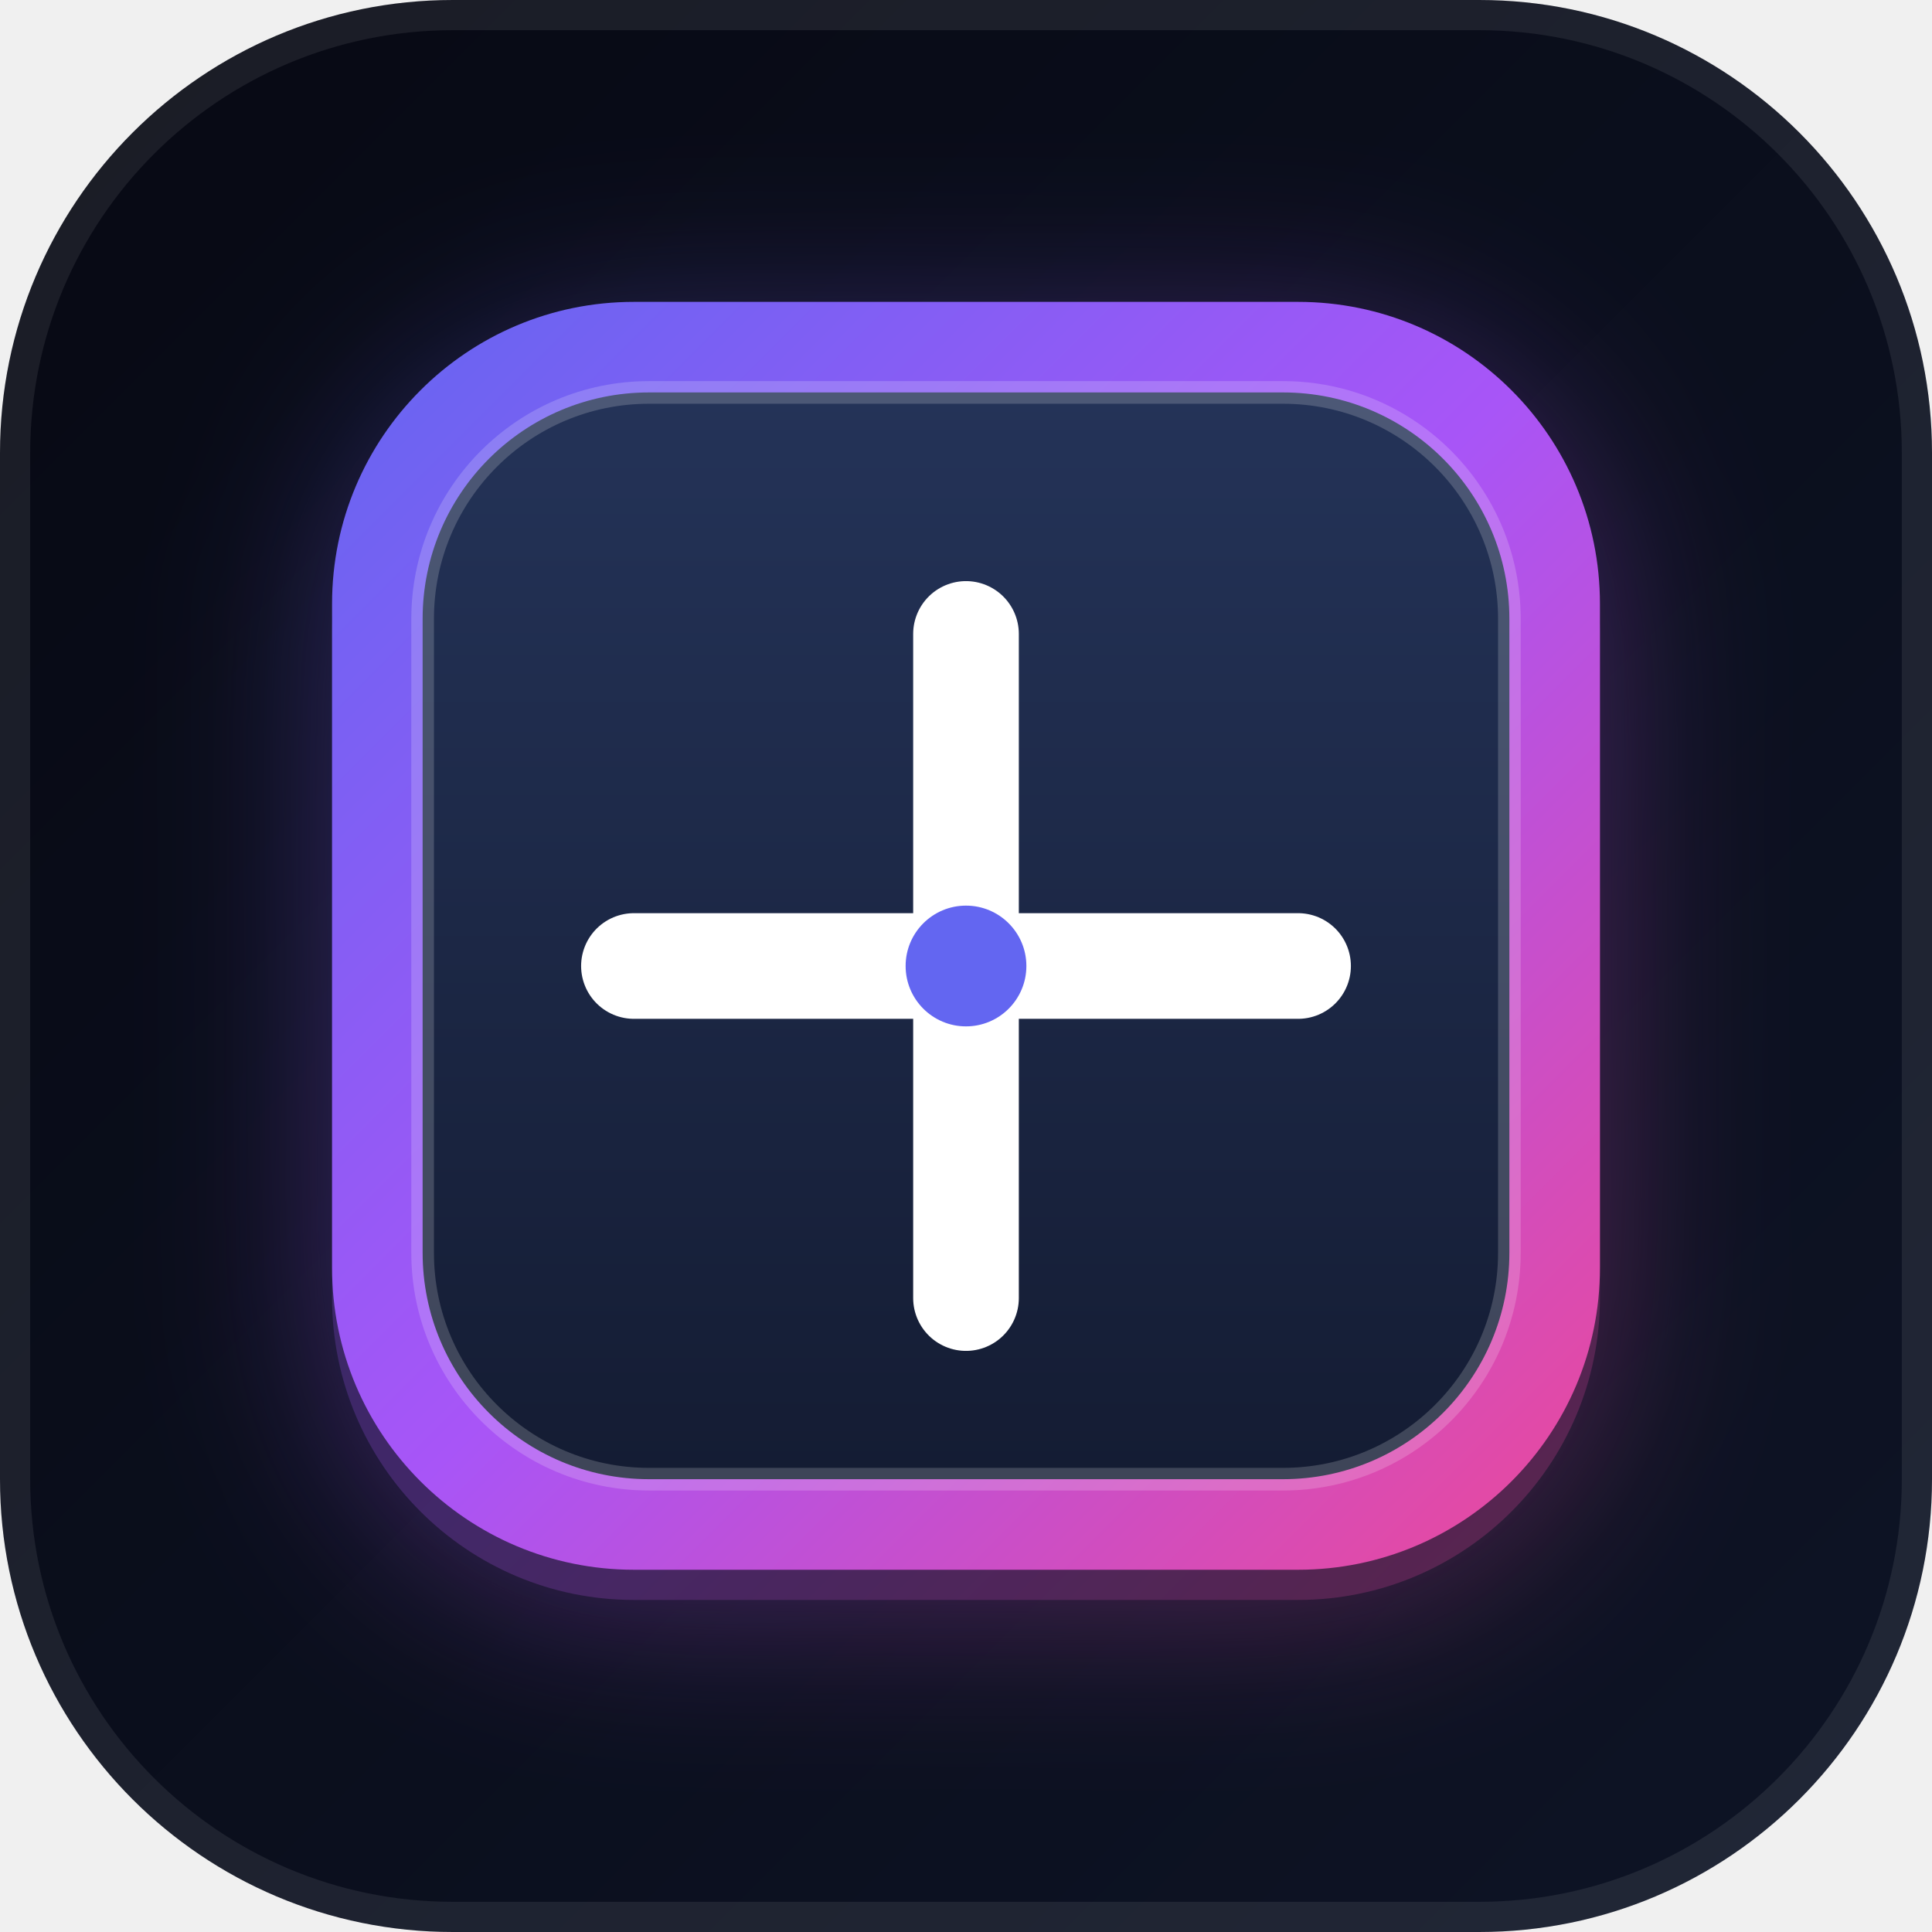
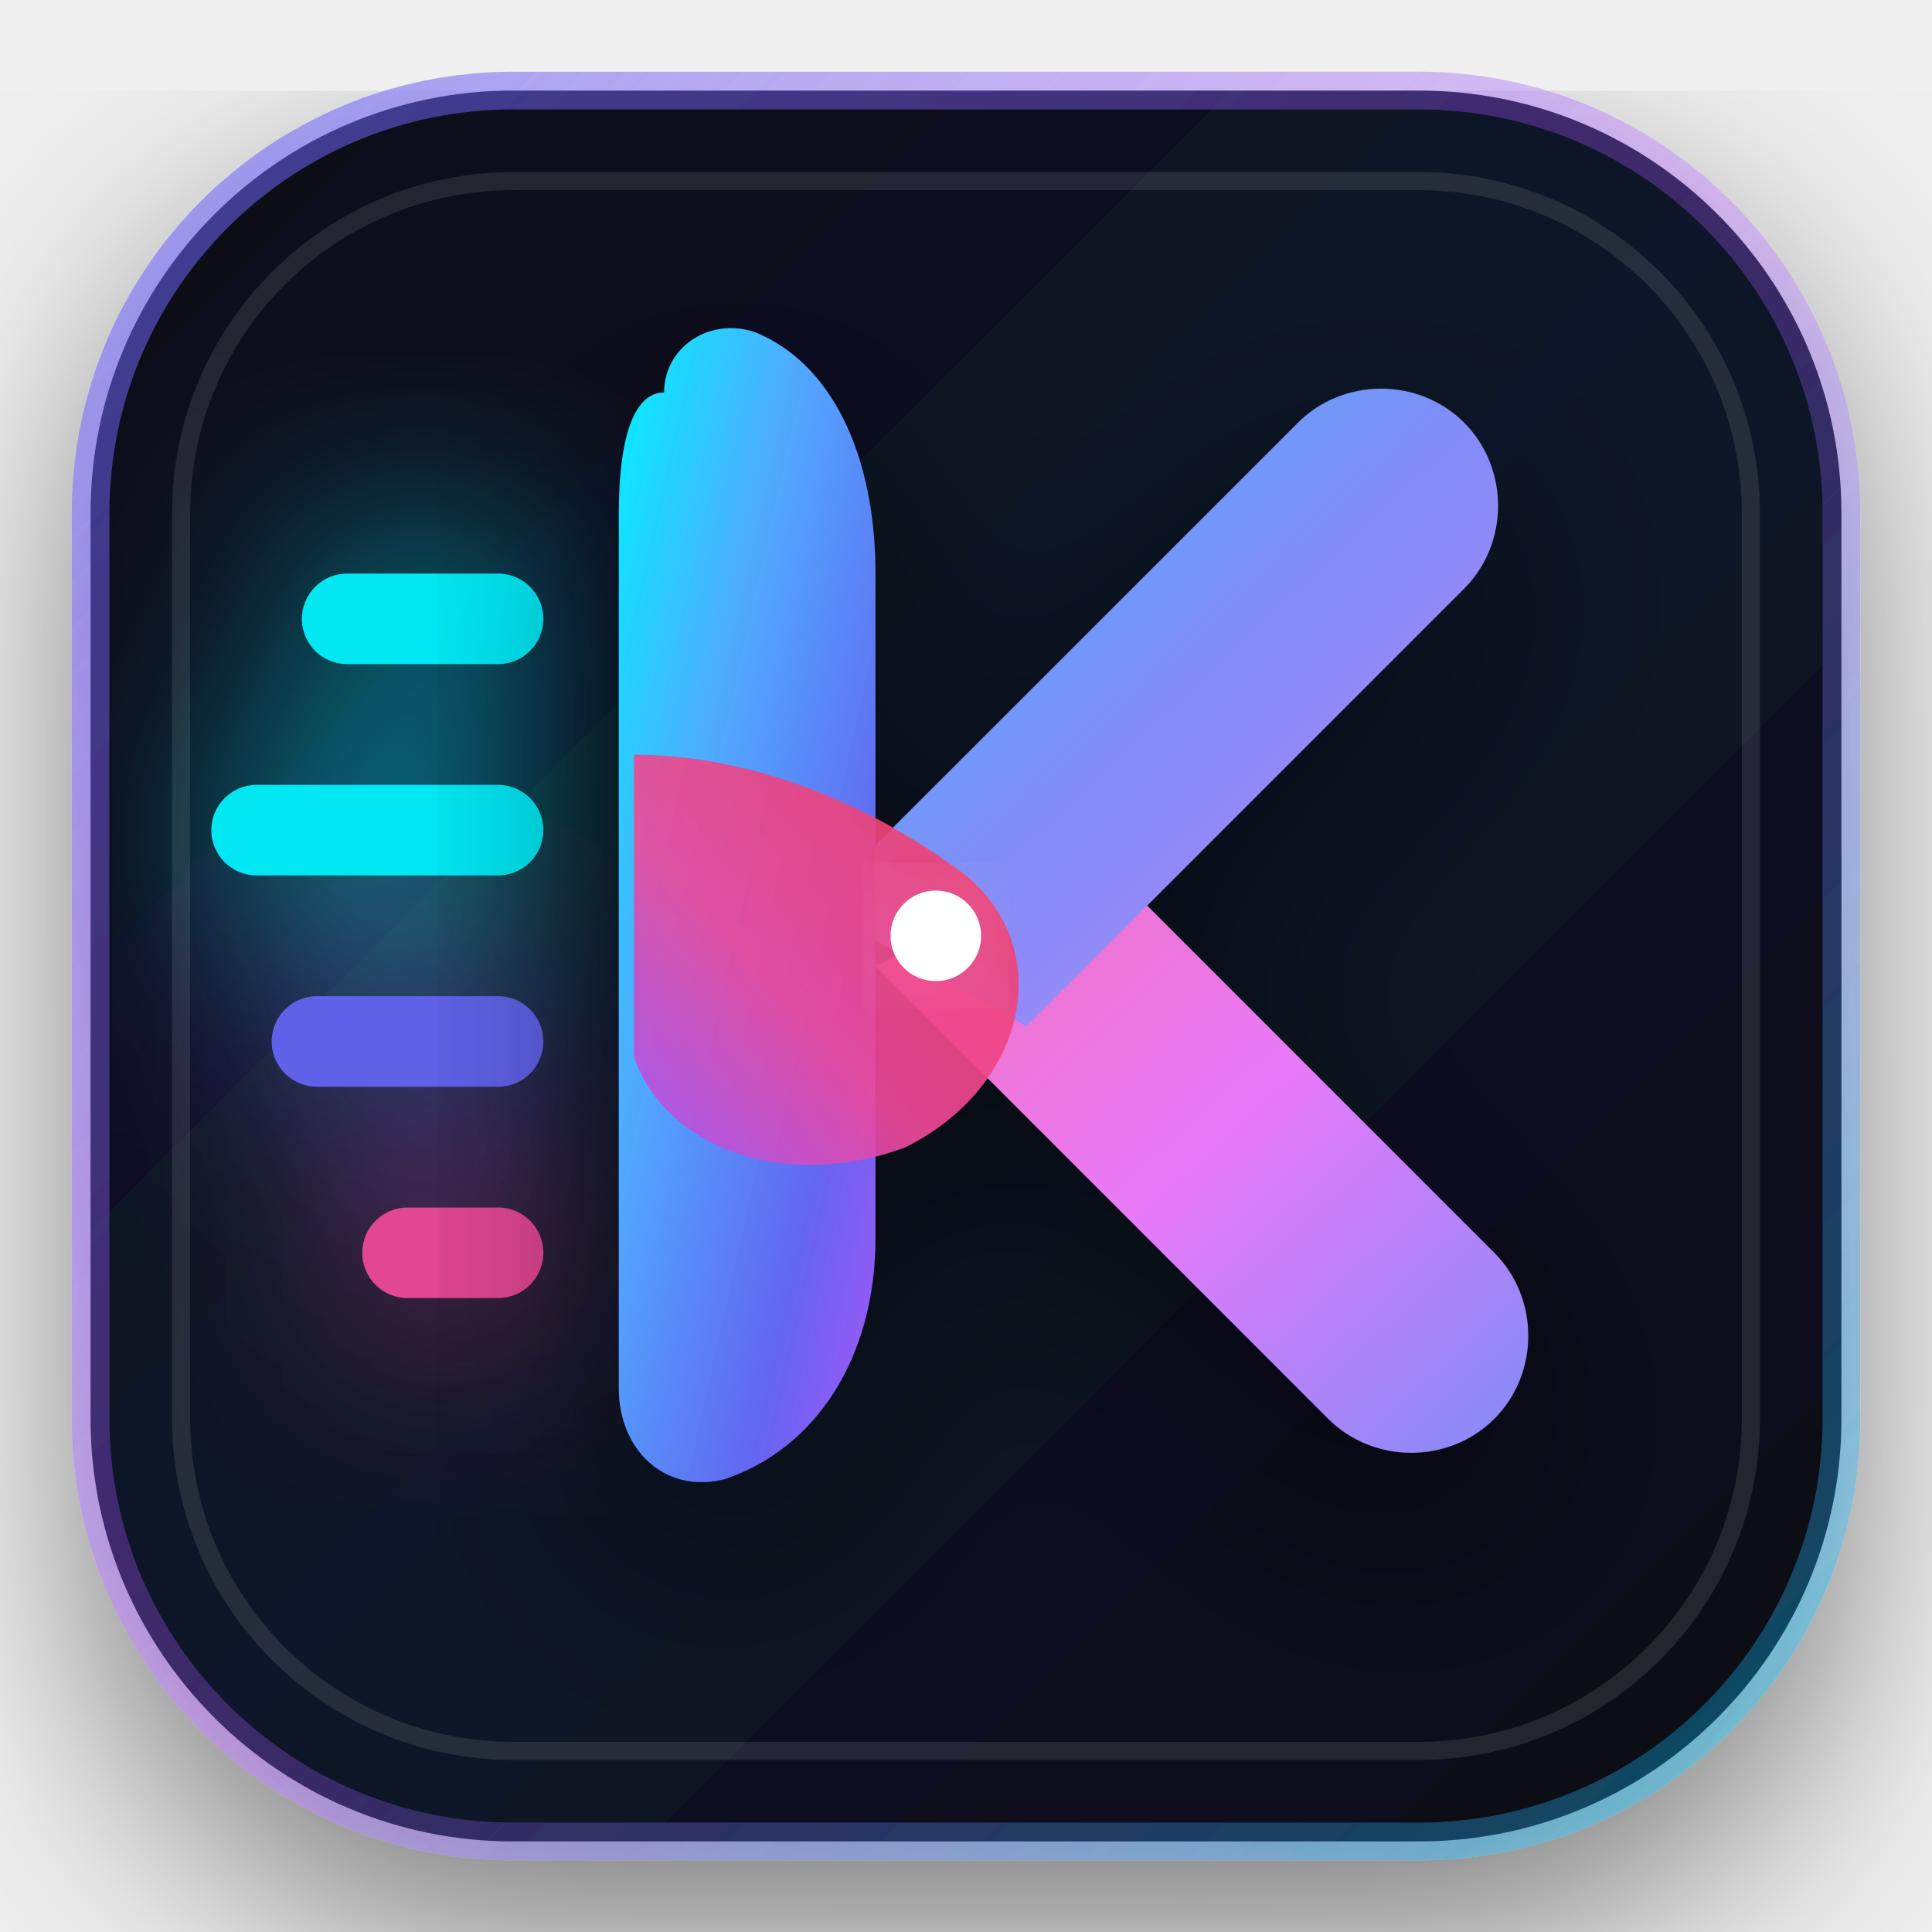
<svg xmlns="http://www.w3.org/2000/svg" viewBox="0 0 128 128" width="128" height="128">
  <defs>
-     <linearGradient id="bgGrad" x1="0%" y1="0%" x2="100%" y2="100%">
-       <stop offset="0%" stop-color="#070913" />
-       <stop offset="100%" stop-color="#0e1426" />
+     <linearGradient id="kfBgDark" x1="0%" y1="0%" x2="100%" y2="100%">
+       <stop offset="0%" stop-color="#080b16" />
+       <stop offset="50%" stop-color="#0e1529" />
+       <stop offset="100%" stop-color="#070a14" />
    </linearGradient>
-     <linearGradient id="brandGrad" x1="0%" y1="0%" x2="100%" y2="100%">
-       <stop offset="0%" stop-color="#6366f1" />
-       <stop offset="50%" stop-color="#a855f7" />
-       <stop offset="100%" stop-color="#ec4899" />
+     <linearGradient id="kfBgLight" x1="0%" y1="0%" x2="100%" y2="100%">
+       <stop offset="0%" stop-color="#ffffff" />
+       <stop offset="100%" stop-color="#e8ecf4" />
    </linearGradient>
-     <linearGradient id="keyGrad" x1="0%" y1="0%" x2="0%" y2="100%">
-       <stop offset="0%" stop-color="#243358" />
-       <stop offset="100%" stop-color="#141c33" />
+     <linearGradient id="kfStemGrad" x1="0%" y1="0%" x2="100%" y2="100%">
+       <stop offset="0%" stop-color="#00f2fe" />
+       <stop offset="35%" stop-color="#4facfe" />
+       <stop offset="75%" stop-color="#6366f1" />
+       <stop offset="100%" stop-color="#a855f7" />
    </linearGradient>
-     <filter id="glow" x="-20%" y="-20%" width="140%" height="140%">
-       <feGaussianBlur stdDeviation="6" result="blur" />
+     <linearGradient id="kfFoldGrad" x1="0%" y1="100%" x2="100%" y2="0%">
+       <stop offset="0%" stop-color="#a855f7" />
+       <stop offset="40%" stop-color="#ec4899" />
+       <stop offset="100%" stop-color="#f43f5e" />
+     </linearGradient>
+     <linearGradient id="kfArmGrad" x1="0%" y1="0%" x2="100%" y2="100%">
+       <stop offset="0%" stop-color="#38bdf8" />
+       <stop offset="50%" stop-color="#818cf8" />
+       <stop offset="100%" stop-color="#c084fc" />
+     </linearGradient>
+     <linearGradient id="kfLegGrad" x1="0%" y1="0%" x2="100%" y2="100%">
+       <stop offset="0%" stop-color="#f472b6" />
+       <stop offset="50%" stop-color="#e879f9" />
+       <stop offset="100%" stop-color="#818cf8" />
+     </linearGradient>
+     <linearGradient id="kfKeyBorderDark" x1="0%" y1="0%" x2="100%" y2="100%">
+       <stop offset="0%" stop-color="rgba(99,102,241,0.6)" />
+       <stop offset="50%" stop-color="rgba(168,85,247,0.3)" />
+       <stop offset="100%" stop-color="rgba(6,182,212,0.4)" />
+     </linearGradient>
+     <filter id="kfGlow" x="-30%" y="-30%" width="160%" height="160%">
+       <feGaussianBlur stdDeviation="7" result="blur" />
      <feComposite in="SourceGraphic" in2="blur" operator="over" />
    </filter>
+     <filter id="kfShadow" x="-20%" y="-20%" width="140%" height="140%">
+       <feDropShadow dx="0" dy="6" stdDeviation="8" flood-color="#000000" flood-opacity="0.5" />
+     </filter>
  </defs>
-   <rect width="128" height="128" rx="30" fill="url(#bgGrad)" />
-   <rect x="1" y="1" width="126" height="126" rx="29" fill="none" stroke="rgba(255,255,255,0.08)" stroke-width="2" />
-   <rect x="22" y="22" width="84" height="84" rx="20" fill="url(#brandGrad)" filter="url(#glow)" opacity="0.35" />
-   <rect x="22" y="20" width="84" height="84" rx="20" fill="url(#brandGrad)" />
-   <rect x="28" y="26" width="72" height="72" rx="15" fill="url(#keyGrad)" />
-   <rect x="28" y="26" width="72" height="72" rx="15" fill="none" stroke="rgba(255,255,255,0.18)" stroke-width="1.5" />
-   <path d="M64 42 V86 M42 64 H86" stroke="#ffffff" stroke-width="7" stroke-linecap="round" stroke-linejoin="round" />
-   <circle cx="64" cy="64" r="4" fill="#6366f1" />
+   <style>
+     .bg-rect { fill: url(#kfBgDark); stroke: url(#kfKeyBorderDark); }
+     .inner-bevel { stroke: rgba(255,255,255,0.1); }
+     .speed-trail { fill: #00f2fe; }
+     .speed-trail-2 { fill: #6366f1; }
+     .speed-trail-3 { fill: #ec4899; }
+     
+     @media (prefers-color-scheme: light) {
+       .bg-rect { fill: url(#kfBgLight); stroke: rgba(99,102,241,0.25); }
+       .inner-bevel { stroke: rgba(0,0,0,0.06); }
+       .speed-trail { fill: #0284c7; }
+       .speed-trail-2 { fill: #4f46e5; }
+       .speed-trail-3 { fill: #db2777; }
+     }
+   </style>
+   <rect class="bg-rect" x="6" y="6" width="116" height="116" rx="28" stroke-width="2.5" filter="url(#kfShadow)" />
+   <rect class="inner-bevel" x="12" y="12" width="104" height="104" rx="22" fill="none" stroke-width="1.2" />
+   <g filter="url(#kfGlow)" opacity="0.95">
+     <rect class="speed-trail" x="20" y="38" width="16" height="6" rx="3" />
+     <rect class="speed-trail" x="14" y="52" width="22" height="6" rx="3" />
+     <rect class="speed-trail-2" x="18" y="66" width="18" height="6" rx="3" />
+     <rect class="speed-trail-3" x="24" y="80" width="12" height="6" rx="3" />
+   </g>
+   <g filter="url(#kfShadow)">
+     <path d="M58 64 L88 94 C91 97 96 97 99 94 C102 91 102 86 99 83 L73 57 Z" fill="url(#kfLegGrad)" />
+     <path d="M54 60 L86 28 C89 25 94 25 97 28 C100 31 100 36 97 39 L68 68 Z" fill="url(#kfArmGrad)" />
+     <path d="M44 26 C44 23 47 21 50 22 C55 24 58 30 58 38 L58 82 C58 90 54 96 48 98 C44 99 41 96 41 92 L41 34 C41 29 42 26 44 26 Z" fill="url(#kfStemGrad)" />
+     <path d="M42 50 C48 50 56 52 64 58 C70 63 68 72 60 76 C52 79 44 76 42 70 Z" fill="url(#kfFoldGrad)" opacity="0.9" />
+   </g>
+   <circle cx="62" cy="62" r="3" fill="#ffffff" filter="url(#kfGlow)" />
</svg>
